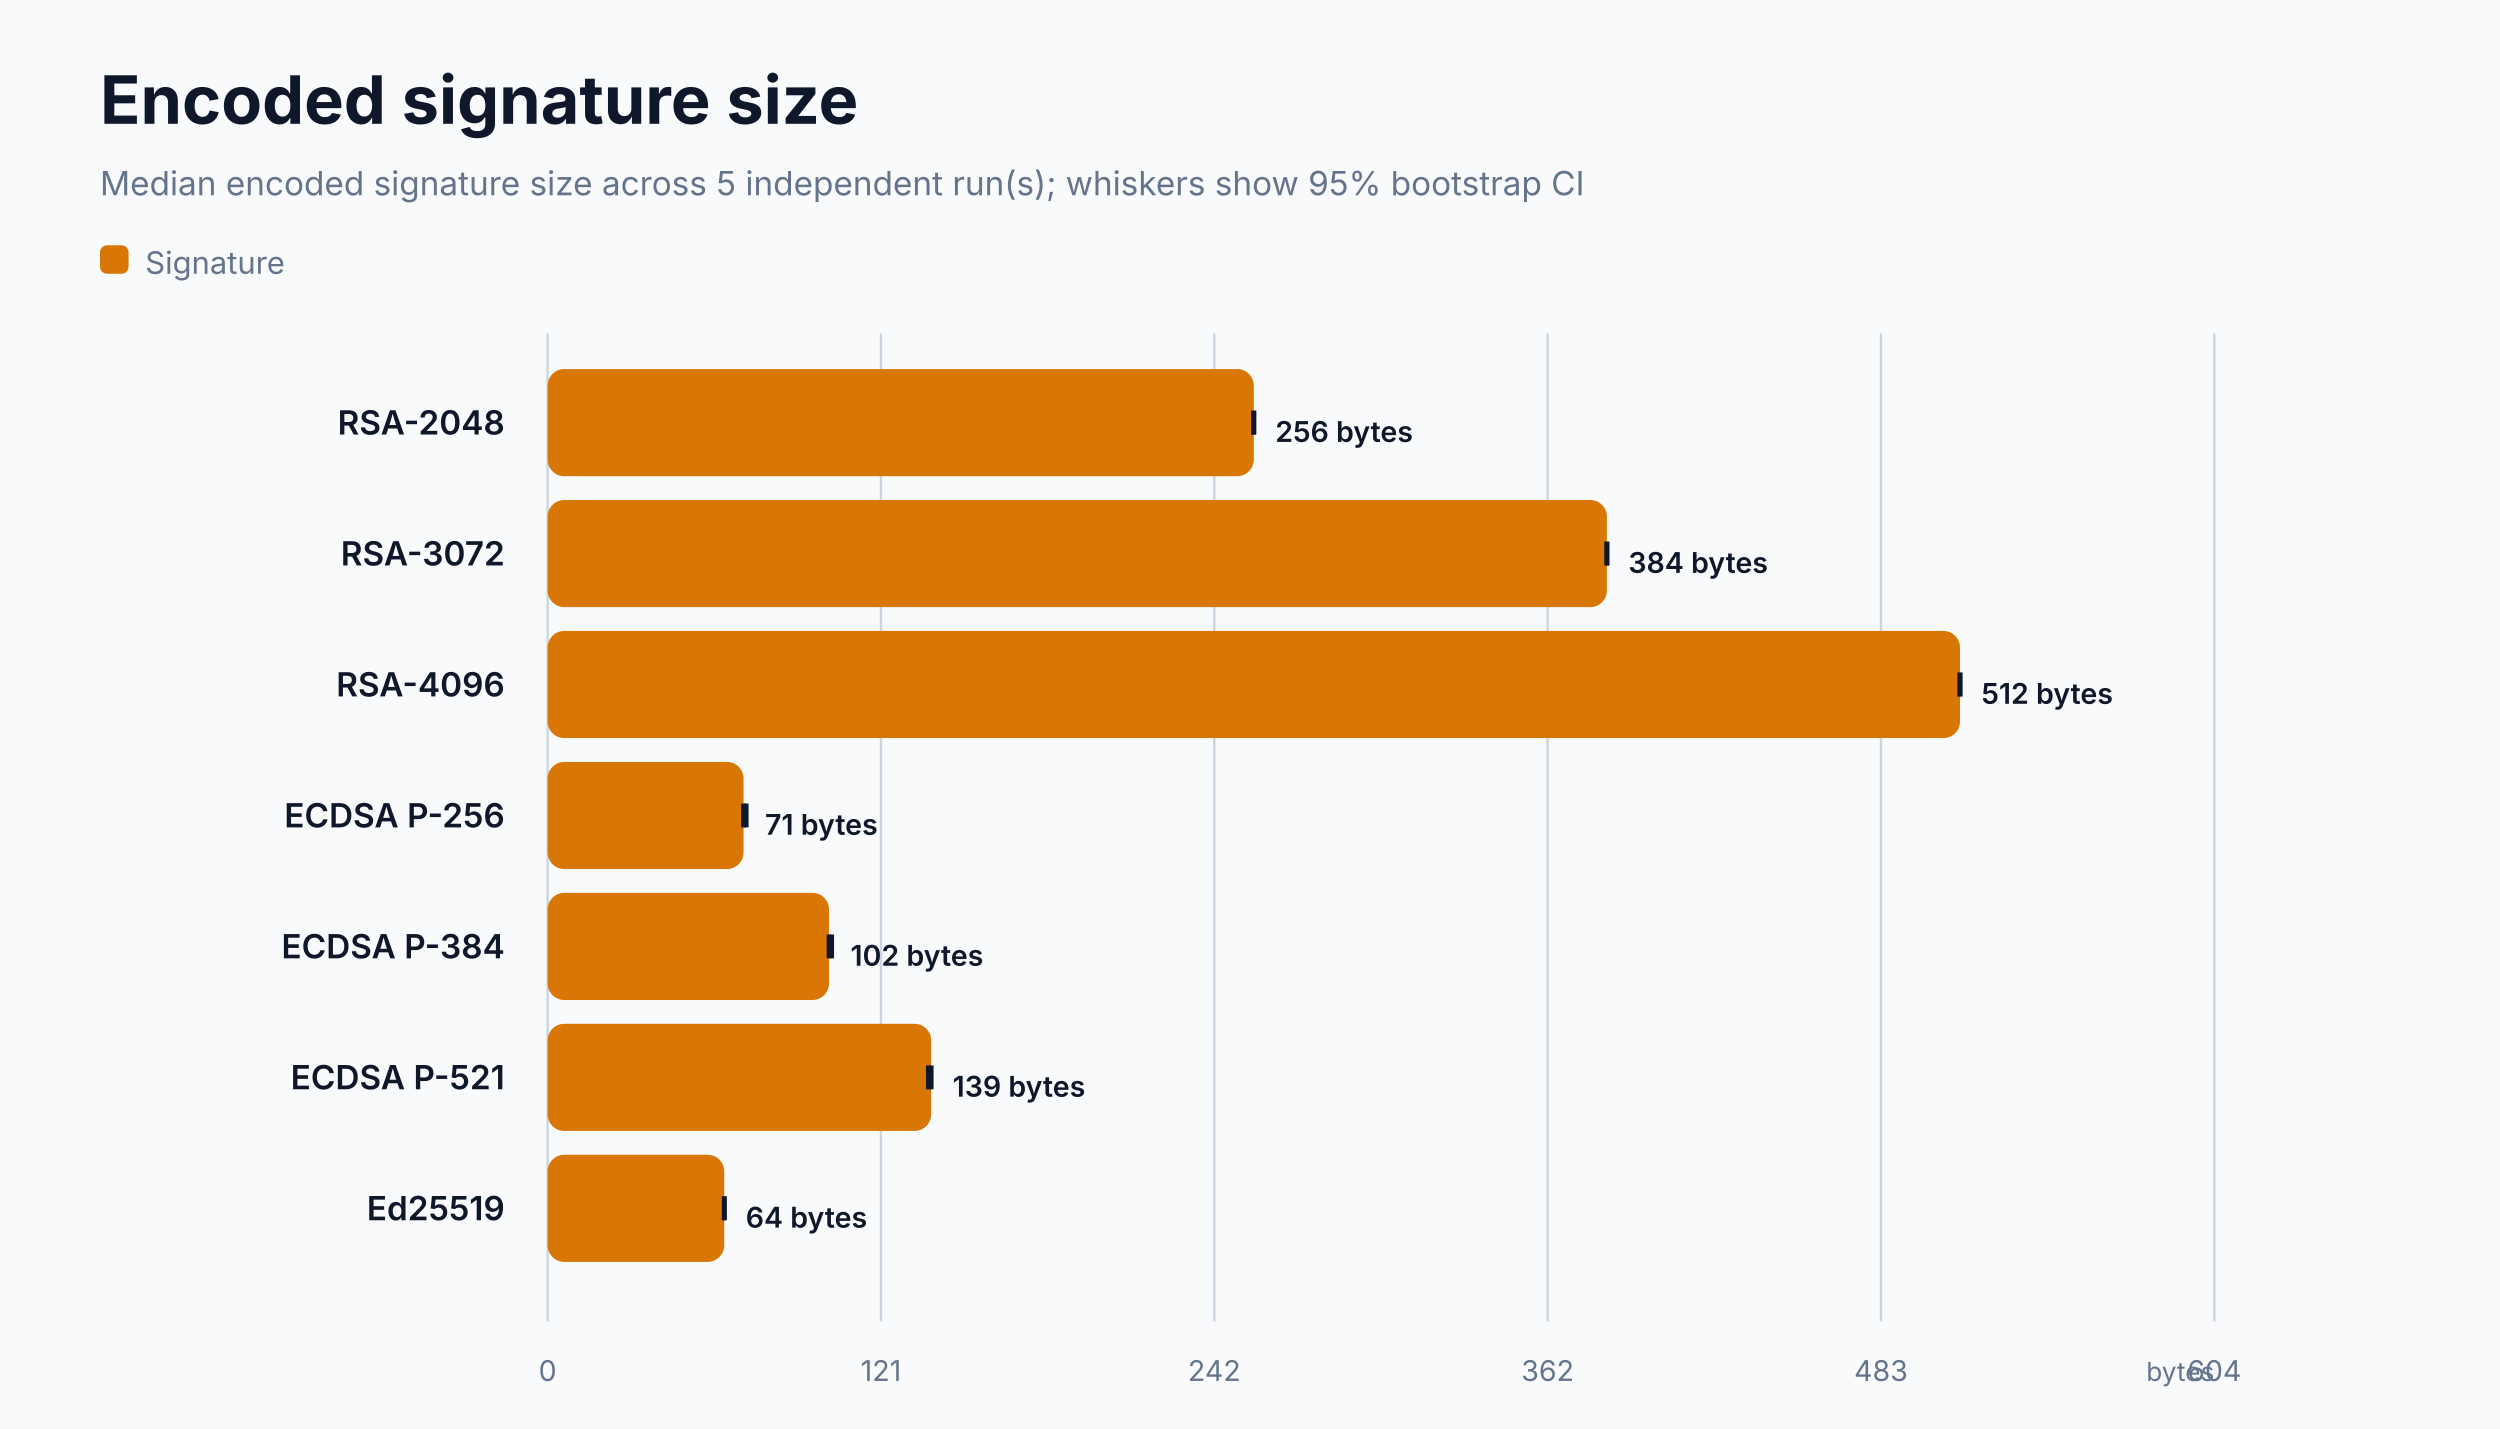
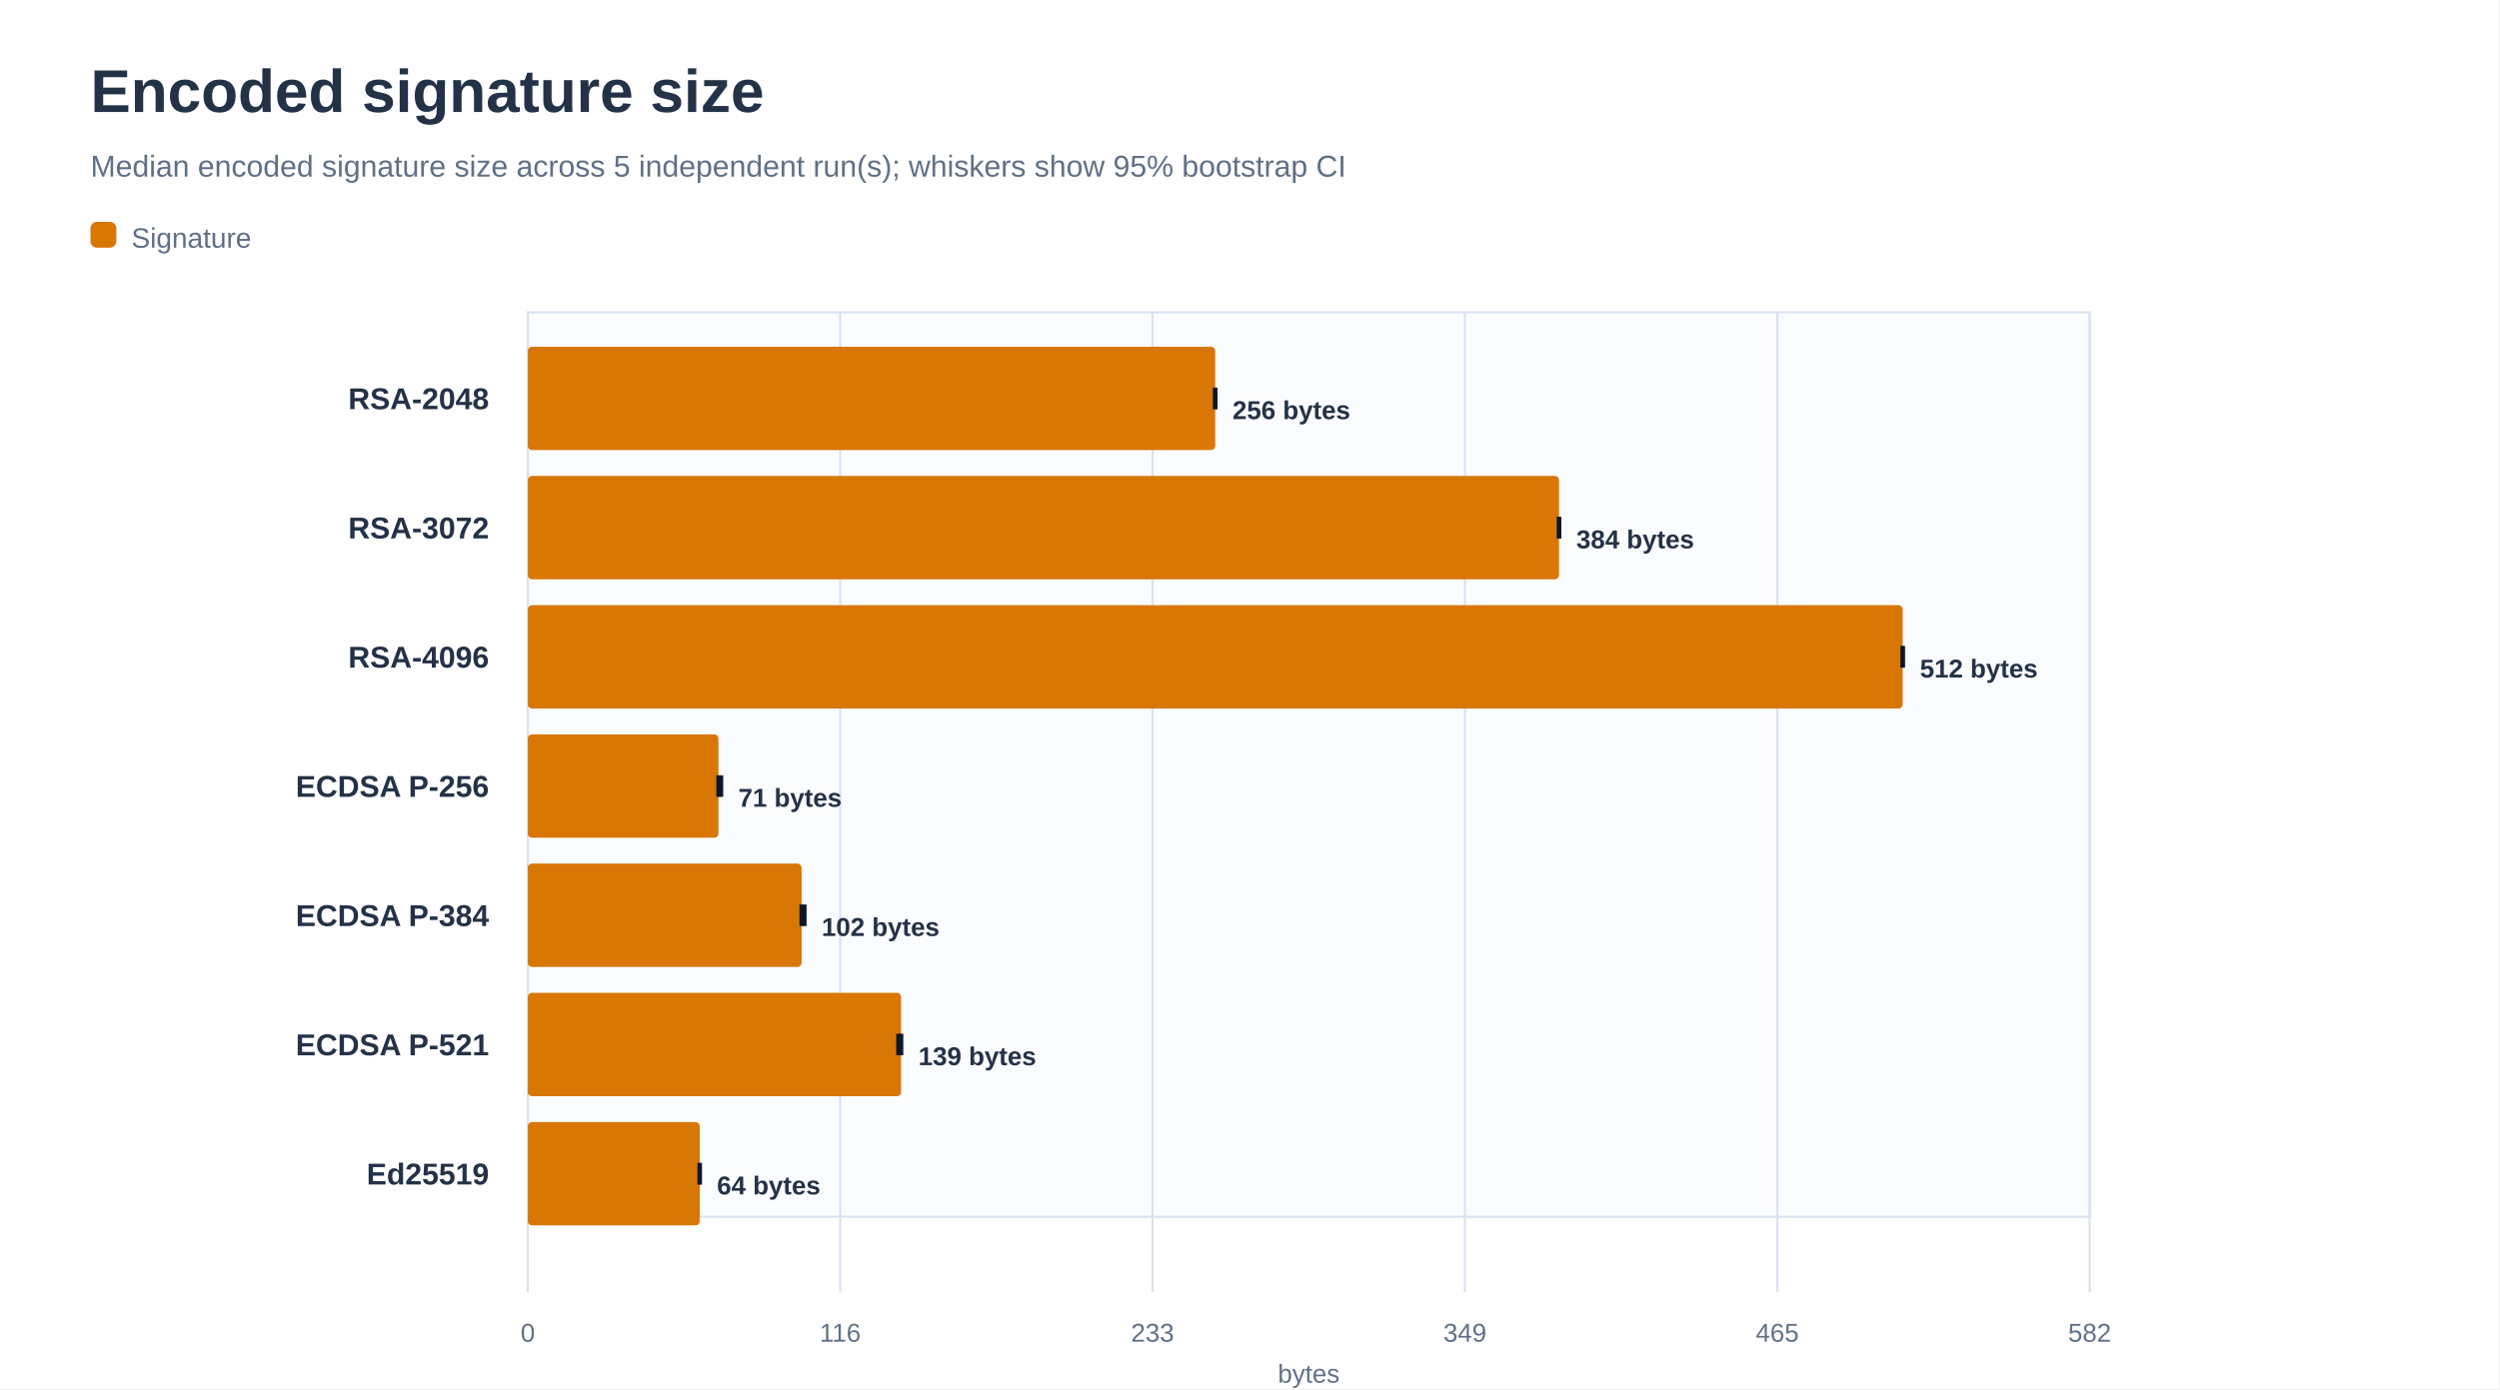
- <svg xmlns="http://www.w3.org/2000/svg" width="1050" height="600" viewBox="0 0 1050 600">
-   <rect width="100%" height="100%" fill="#f8fafc" />
-   <style>text{font-family:Inter,Segoe UI,Arial,sans-serif;fill:#0f172a}.muted{fill:#64748b}.grid{stroke:#cbd5e1;stroke-width:1}.bar{rx:7}</style>
+ <svg xmlns="http://www.w3.org/2000/svg" width="1160" height="645" viewBox="0 0 1160 645">
+   <rect width="100%" height="100%" fill="#ffffff" />
+   <style>text{font-family:Calibri,Arial,sans-serif;fill:#243247}.muted{fill:#607086}.grid{stroke:#d9e2f0;stroke-width:1}.bar{rx:2}</style>
  <text x="42" y="52" font-size="28" font-weight="700">Encoded signature size</text>
  <text x="42" y="82" font-size="14" class="muted">Median encoded signature size across 5 independent run(s); whiskers show 95% bootstrap CI</text>
-   <line x1="230.0" y1="140" x2="230.0" y2="555" class="grid" />
-   <text x="230.0" y="580" text-anchor="middle" font-size="12" class="muted">0</text>
-   <line x1="370.0" y1="140" x2="370.0" y2="555" class="grid" />
-   <text x="370.0" y="580" text-anchor="middle" font-size="12" class="muted">121</text>
-   <line x1="510.0" y1="140" x2="510.0" y2="555" class="grid" />
-   <text x="510.0" y="580" text-anchor="middle" font-size="12" class="muted">242</text>
-   <line x1="650.0" y1="140" x2="650.0" y2="555" class="grid" />
-   <text x="650.0" y="580" text-anchor="middle" font-size="12" class="muted">362</text>
-   <line x1="790.0" y1="140" x2="790.0" y2="555" class="grid" />
-   <text x="790.0" y="580" text-anchor="middle" font-size="12" class="muted">483</text>
-   <line x1="930.0" y1="140" x2="930.0" y2="555" class="grid" />
-   <text x="930.0" y="580" text-anchor="middle" font-size="12" class="muted">604</text>
-   <text x="212" y="182.5" text-anchor="end" font-size="14" font-weight="600">RSA-2048</text>
-   <rect x="230" y="155.0" width="296.6" height="45.0" class="bar" fill="#d97706" />
-   <line x1="526.6" y1="177.5" x2="526.6" y2="177.5" stroke="#0f172a" stroke-width="2" />
-   <line x1="526.6" y1="172.5" x2="526.6" y2="182.5" stroke="#0f172a" stroke-width="2" />
-   <line x1="526.6" y1="172.5" x2="526.6" y2="182.5" stroke="#0f172a" stroke-width="2" />
-   <text x="535.6" y="185.6" font-size="12" font-weight="600">256 bytes</text>
-   <text x="212" y="237.5" text-anchor="end" font-size="14" font-weight="600">RSA-3072</text>
-   <rect x="230" y="210.0" width="444.9" height="45.0" class="bar" fill="#d97706" />
-   <line x1="674.9" y1="232.5" x2="674.9" y2="232.5" stroke="#0f172a" stroke-width="2" />
-   <line x1="674.9" y1="227.5" x2="674.9" y2="237.5" stroke="#0f172a" stroke-width="2" />
-   <line x1="674.9" y1="227.5" x2="674.9" y2="237.5" stroke="#0f172a" stroke-width="2" />
-   <text x="683.9" y="240.6" font-size="12" font-weight="600">384 bytes</text>
-   <text x="212" y="292.5" text-anchor="end" font-size="14" font-weight="600">RSA-4096</text>
-   <rect x="230" y="265.0" width="593.2" height="45.0" class="bar" fill="#d97706" />
-   <line x1="823.2" y1="287.5" x2="823.2" y2="287.5" stroke="#0f172a" stroke-width="2" />
-   <line x1="823.2" y1="282.5" x2="823.2" y2="292.5" stroke="#0f172a" stroke-width="2" />
-   <line x1="823.2" y1="282.5" x2="823.2" y2="292.5" stroke="#0f172a" stroke-width="2" />
-   <text x="832.2" y="295.6" font-size="12" font-weight="600">512 bytes</text>
-   <text x="212" y="347.5" text-anchor="end" font-size="14" font-weight="600">ECDSA P-256</text>
-   <rect x="230" y="320.0" width="82.3" height="45.0" class="bar" fill="#d97706" />
-   <line x1="312.3" y1="342.5" x2="313.4" y2="342.5" stroke="#0f172a" stroke-width="2" />
-   <line x1="312.3" y1="337.5" x2="312.3" y2="347.5" stroke="#0f172a" stroke-width="2" />
-   <line x1="313.4" y1="337.5" x2="313.4" y2="347.5" stroke="#0f172a" stroke-width="2" />
-   <text x="321.3" y="350.6" font-size="12" font-weight="600">71 bytes</text>
-   <text x="212" y="402.5" text-anchor="end" font-size="14" font-weight="600">ECDSA P-384</text>
-   <rect x="230" y="375.0" width="118.2" height="45.0" class="bar" fill="#d97706" />
-   <line x1="348.2" y1="397.5" x2="349.3" y2="397.5" stroke="#0f172a" stroke-width="2" />
-   <line x1="348.2" y1="392.5" x2="348.2" y2="402.5" stroke="#0f172a" stroke-width="2" />
-   <line x1="349.3" y1="392.5" x2="349.3" y2="402.5" stroke="#0f172a" stroke-width="2" />
-   <text x="357.2" y="405.6" font-size="12" font-weight="600">102 bytes</text>
-   <text x="212" y="457.5" text-anchor="end" font-size="14" font-weight="600">ECDSA P-521</text>
-   <rect x="230" y="430.0" width="161.1" height="45.0" class="bar" fill="#d97706" />
-   <line x1="389.9" y1="452.5" x2="391.1" y2="452.5" stroke="#0f172a" stroke-width="2" />
-   <line x1="389.9" y1="447.5" x2="389.9" y2="457.5" stroke="#0f172a" stroke-width="2" />
-   <line x1="391.1" y1="447.5" x2="391.1" y2="457.5" stroke="#0f172a" stroke-width="2" />
-   <text x="400.1" y="460.6" font-size="12" font-weight="600">139 bytes</text>
-   <text x="212" y="512.5" text-anchor="end" font-size="14" font-weight="600">Ed25519</text>
-   <rect x="230" y="485.0" width="74.2" height="45.0" class="bar" fill="#d97706" />
-   <line x1="304.2" y1="507.5" x2="304.2" y2="507.5" stroke="#0f172a" stroke-width="2" />
-   <line x1="304.2" y1="502.5" x2="304.2" y2="512.5" stroke="#0f172a" stroke-width="2" />
-   <line x1="304.2" y1="502.5" x2="304.2" y2="512.5" stroke="#0f172a" stroke-width="2" />
-   <text x="313.2" y="515.6" font-size="12" font-weight="600">64 bytes</text>
+   <rect x="245" y="145" width="725" height="420" fill="#fbfcfe" stroke="#d9e2f0" />
+   <line x1="245.0" y1="145" x2="245.0" y2="600" class="grid" />
+   <text x="245.0" y="623" text-anchor="middle" font-size="12" class="muted">0</text>
+   <line x1="390.0" y1="145" x2="390.0" y2="600" class="grid" />
+   <text x="390.0" y="623" text-anchor="middle" font-size="12" class="muted">116</text>
+   <line x1="535.0" y1="145" x2="535.0" y2="600" class="grid" />
+   <text x="535.0" y="623" text-anchor="middle" font-size="12" class="muted">233</text>
+   <line x1="680.0" y1="145" x2="680.0" y2="600" class="grid" />
+   <text x="680.0" y="623" text-anchor="middle" font-size="12" class="muted">349</text>
+   <line x1="825.0" y1="145" x2="825.0" y2="600" class="grid" />
+   <text x="825.0" y="623" text-anchor="middle" font-size="12" class="muted">465</text>
+   <line x1="970.0" y1="145" x2="970.0" y2="600" class="grid" />
+   <text x="970.0" y="623" text-anchor="middle" font-size="12" class="muted">582</text>
+   <text x="227" y="190.0" text-anchor="end" font-size="14" font-weight="600">RSA-2048</text>
+   <rect x="245" y="161.0" width="319.1" height="48.0" class="bar" fill="#d97706" />
+   <line x1="564.1" y1="185.0" x2="564.1" y2="185.0" stroke="#0f172a" stroke-width="2" />
+   <line x1="564.1" y1="180.0" x2="564.1" y2="190.0" stroke="#0f172a" stroke-width="2" />
+   <line x1="564.1" y1="180.0" x2="564.1" y2="190.0" stroke="#0f172a" stroke-width="2" />
+   <text x="572.1" y="194.6" font-size="12" font-weight="600">256 bytes</text>
+   <text x="227" y="250.0" text-anchor="end" font-size="14" font-weight="600">RSA-3072</text>
+   <rect x="245" y="221.0" width="478.7" height="48.0" class="bar" fill="#d97706" />
+   <line x1="723.7" y1="245.0" x2="723.7" y2="245.0" stroke="#0f172a" stroke-width="2" />
+   <line x1="723.7" y1="240.0" x2="723.7" y2="250.0" stroke="#0f172a" stroke-width="2" />
+   <line x1="723.7" y1="240.0" x2="723.7" y2="250.0" stroke="#0f172a" stroke-width="2" />
+   <text x="731.7" y="254.6" font-size="12" font-weight="600">384 bytes</text>
+   <text x="227" y="310.0" text-anchor="end" font-size="14" font-weight="600">RSA-4096</text>
+   <rect x="245" y="281.0" width="638.2" height="48.0" class="bar" fill="#d97706" />
+   <line x1="883.2" y1="305.0" x2="883.2" y2="305.0" stroke="#0f172a" stroke-width="2" />
+   <line x1="883.2" y1="300.0" x2="883.2" y2="310.0" stroke="#0f172a" stroke-width="2" />
+   <line x1="883.2" y1="300.0" x2="883.2" y2="310.0" stroke="#0f172a" stroke-width="2" />
+   <text x="891.2" y="314.6" font-size="12" font-weight="600">512 bytes</text>
+   <text x="227" y="370.0" text-anchor="end" font-size="14" font-weight="600">ECDSA P-256</text>
+   <rect x="245" y="341.0" width="88.5" height="48.0" class="bar" fill="#d97706" />
+   <line x1="333.5" y1="365.0" x2="334.7" y2="365.0" stroke="#0f172a" stroke-width="2" />
+   <line x1="333.5" y1="360.0" x2="333.5" y2="370.0" stroke="#0f172a" stroke-width="2" />
+   <line x1="334.7" y1="360.0" x2="334.7" y2="370.0" stroke="#0f172a" stroke-width="2" />
+   <text x="342.7" y="374.6" font-size="12" font-weight="600">71 bytes</text>
+   <text x="227" y="430.0" text-anchor="end" font-size="14" font-weight="600">ECDSA P-384</text>
+   <rect x="245" y="401.0" width="127.1" height="48.0" class="bar" fill="#d97706" />
+   <line x1="372.1" y1="425.0" x2="373.4" y2="425.0" stroke="#0f172a" stroke-width="2" />
+   <line x1="372.1" y1="420.0" x2="372.1" y2="430.0" stroke="#0f172a" stroke-width="2" />
+   <line x1="373.4" y1="420.0" x2="373.4" y2="430.0" stroke="#0f172a" stroke-width="2" />
+   <text x="381.4" y="434.6" font-size="12" font-weight="600">102 bytes</text>
+   <text x="227" y="490.0" text-anchor="end" font-size="14" font-weight="600">ECDSA P-521</text>
+   <rect x="245" y="461.0" width="173.3" height="48.0" class="bar" fill="#d97706" />
+   <line x1="417.0" y1="485.0" x2="418.3" y2="485.0" stroke="#0f172a" stroke-width="2" />
+   <line x1="417.0" y1="480.0" x2="417.0" y2="490.0" stroke="#0f172a" stroke-width="2" />
+   <line x1="418.3" y1="480.0" x2="418.3" y2="490.0" stroke="#0f172a" stroke-width="2" />
+   <text x="426.3" y="494.6" font-size="12" font-weight="600">139 bytes</text>
+   <text x="227" y="550.0" text-anchor="end" font-size="14" font-weight="600">Ed25519</text>
+   <rect x="245" y="521.0" width="79.8" height="48.0" class="bar" fill="#d97706" />
+   <line x1="324.8" y1="545.0" x2="324.8" y2="545.0" stroke="#0f172a" stroke-width="2" />
+   <line x1="324.8" y1="540.0" x2="324.8" y2="550.0" stroke="#0f172a" stroke-width="2" />
+   <line x1="324.8" y1="540.0" x2="324.8" y2="550.0" stroke="#0f172a" stroke-width="2" />
+   <text x="332.8" y="554.6" font-size="12" font-weight="600">64 bytes</text>
  <rect x="42" y="103" width="12" height="12" rx="3" fill="#d97706" />
  <text x="61" y="115" font-size="13" class="muted">Signature</text>
-   <text x="930" y="580" text-anchor="end" font-size="11" class="muted">bytes</text>
+   <text x="607.5" y="642" text-anchor="middle" font-size="12" class="muted">bytes</text>
</svg>
